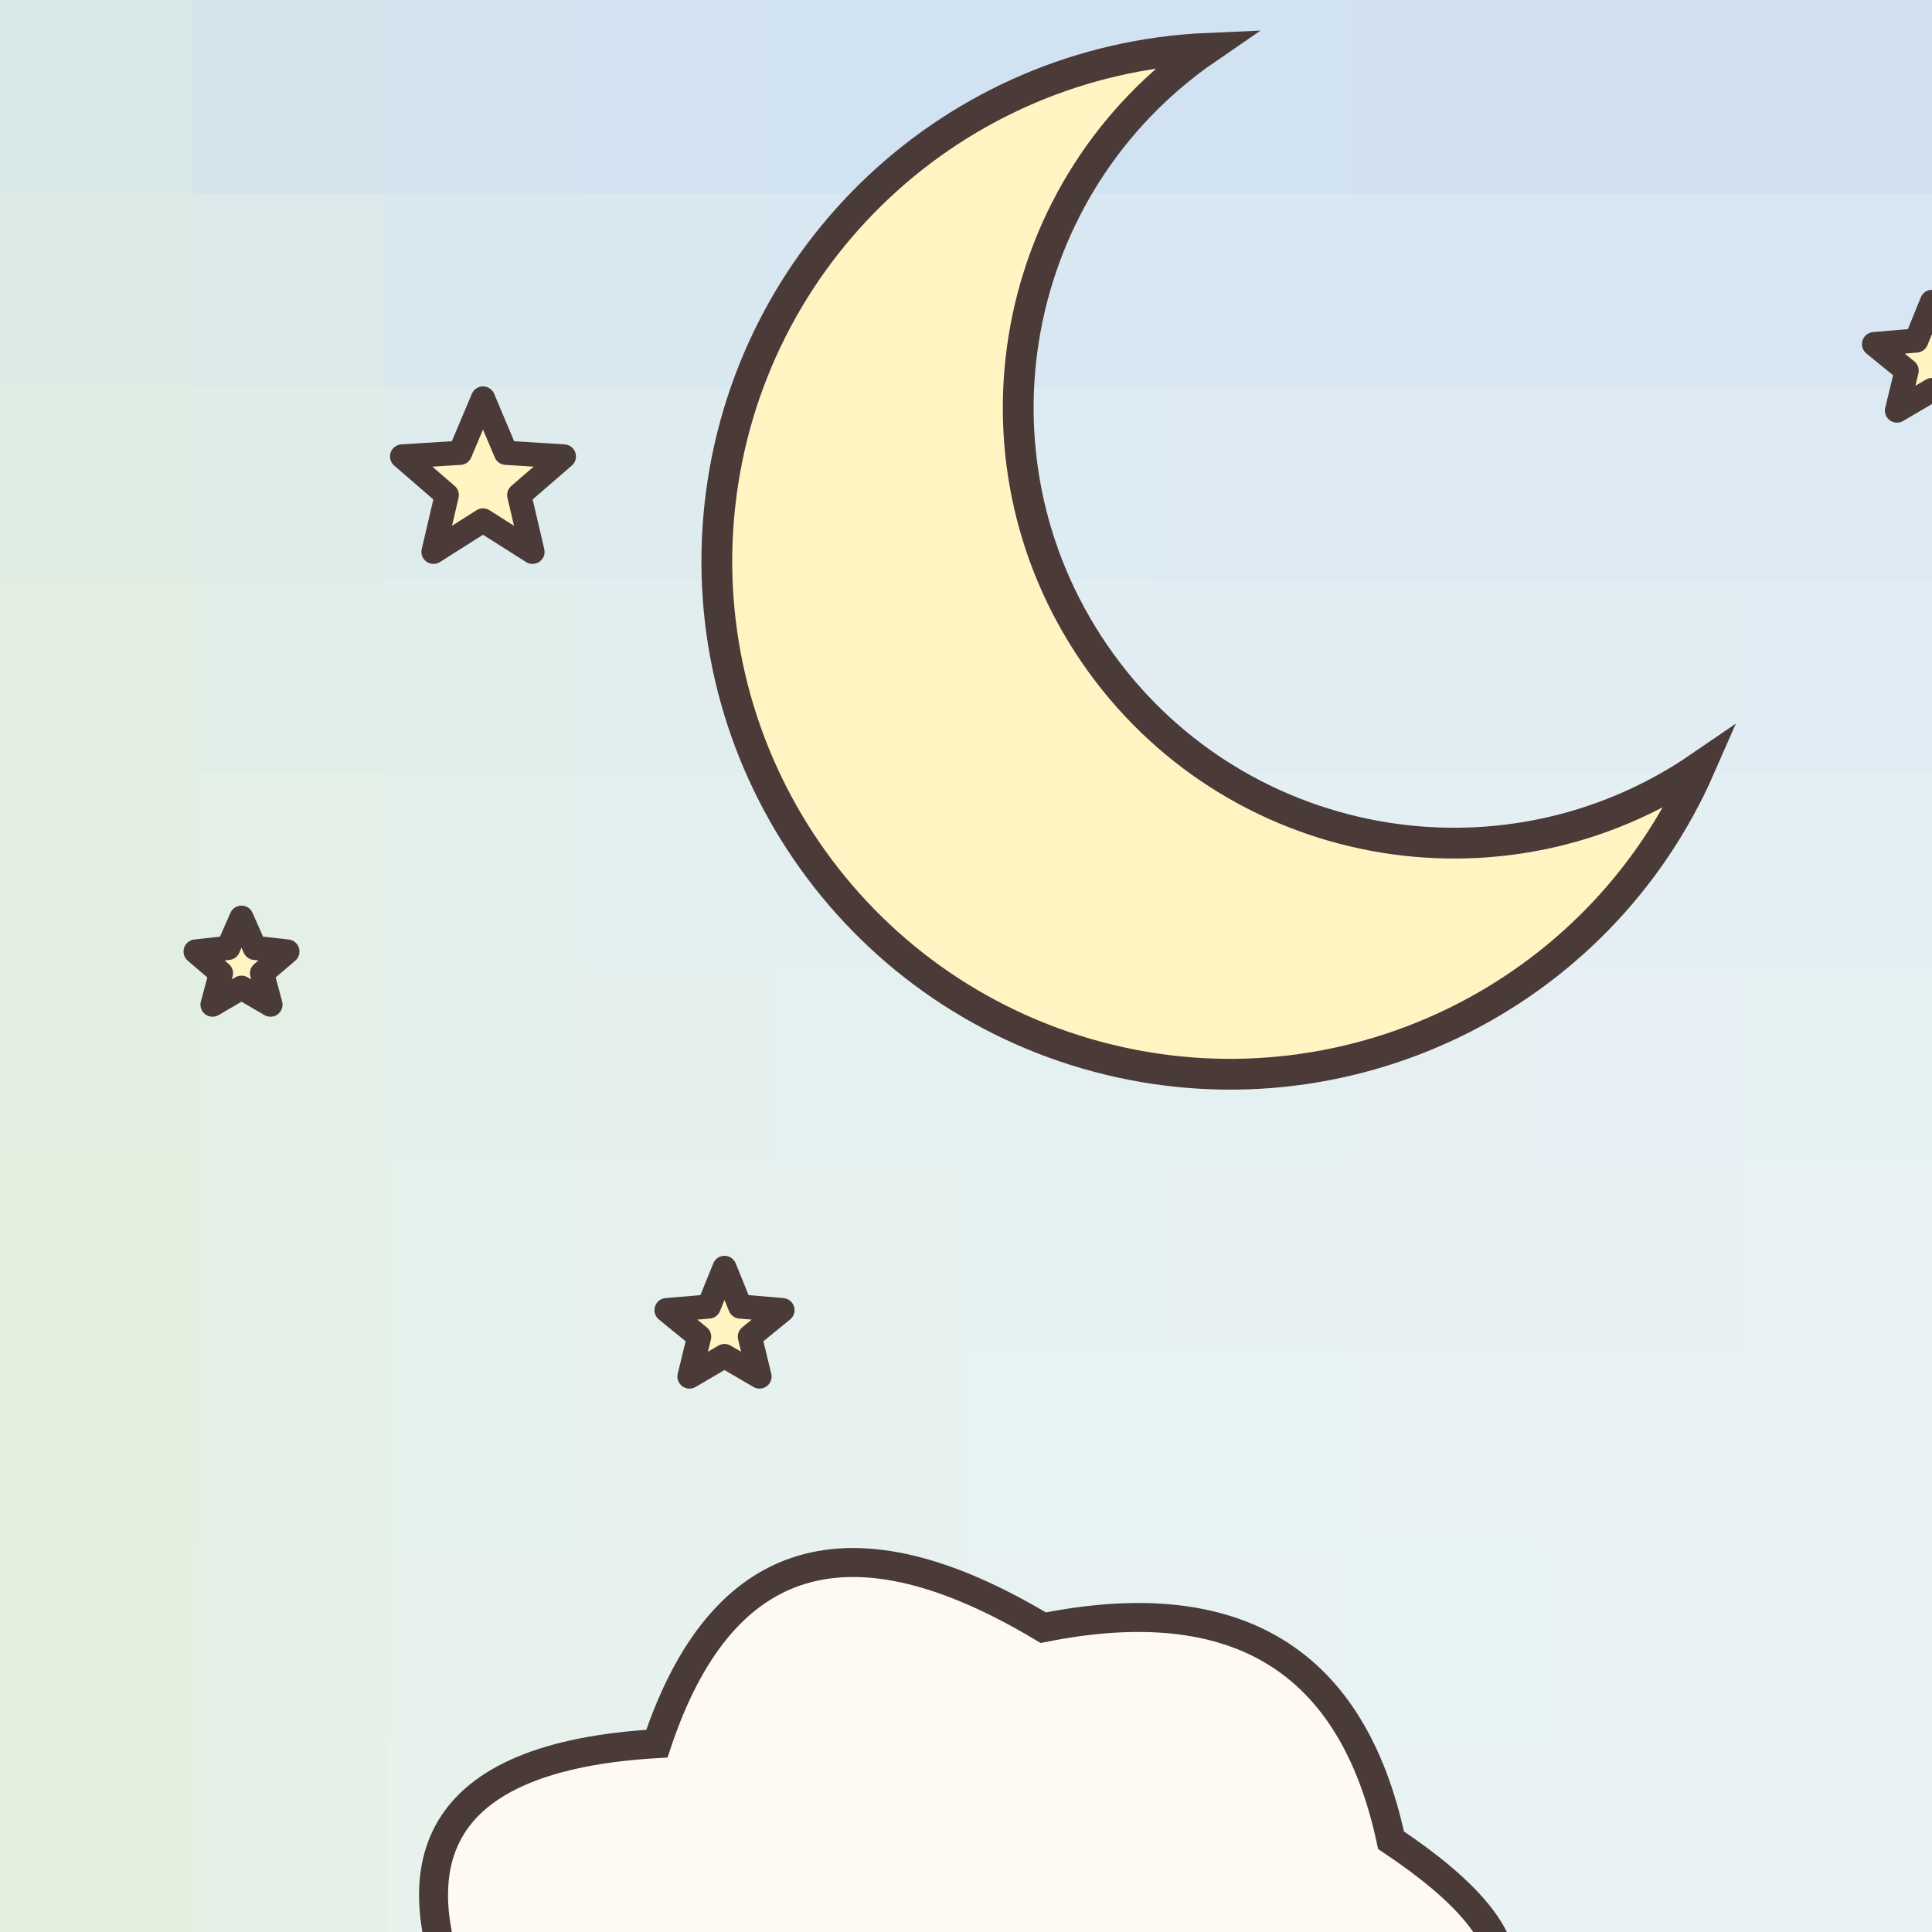
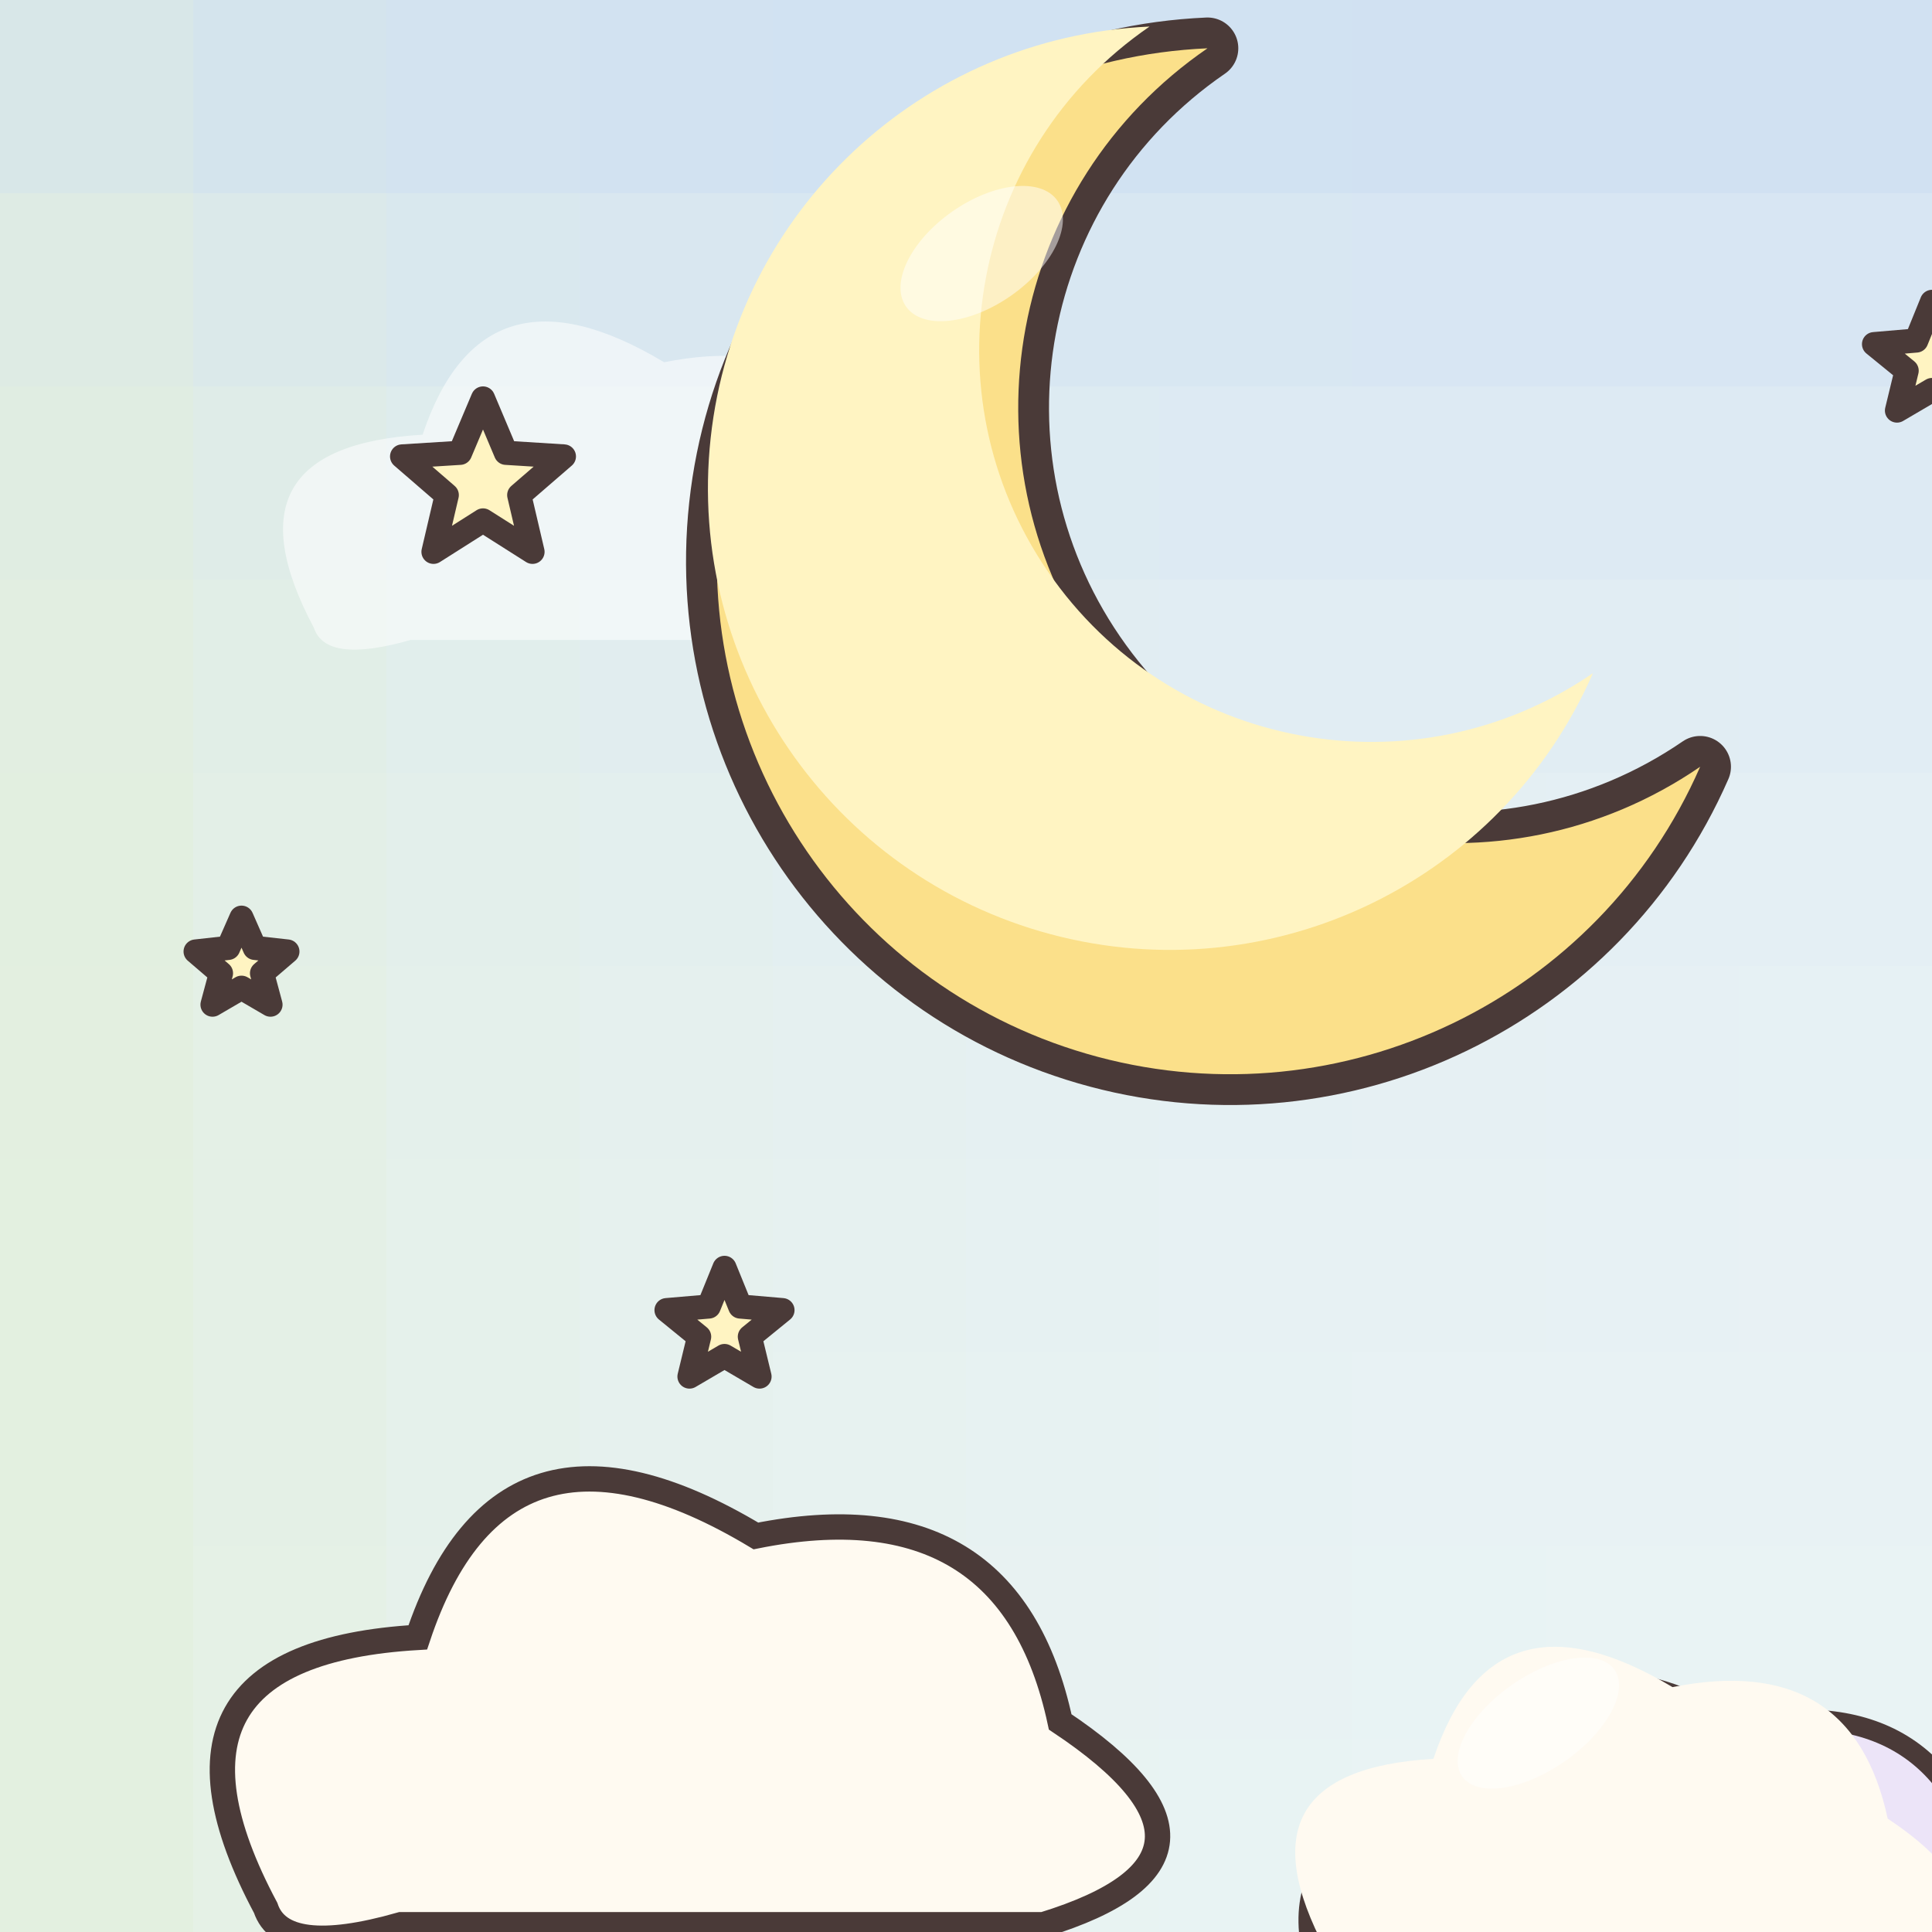
<svg xmlns="http://www.w3.org/2000/svg" width="160" height="160" viewBox="0 0 160 160">
  <rect width="320" height="320" fill="#eef7fb" />
  <rect x="0" y="0" width="17" height="17" fill="#d8e7e8" />
  <rect x="16" y="0" width="17" height="17" fill="#d4e4ed" />
  <rect x="32" y="0" width="17" height="17" fill="#d3e3f0" />
  <rect x="48" y="0" width="17" height="17" fill="#d2e2f1" />
  <rect x="64" y="0" width="17" height="17" fill="#d1e2f2" />
  <rect x="80" y="0" width="17" height="17" fill="#d1e2f2" />
  <rect x="96" y="0" width="17" height="17" fill="#d1e2f2" />
  <rect x="112" y="0" width="17" height="17" fill="#d1e1f2" />
  <rect x="128" y="0" width="17" height="17" fill="#d1e1f2" />
  <rect x="144" y="0" width="17" height="17" fill="#d1e1f2" />
  <rect x="160" y="0" width="17" height="17" fill="#d1e1f2" />
  <rect x="176" y="0" width="17" height="17" fill="#d1e1f2" />
  <rect x="192" y="0" width="17" height="17" fill="#d1e2f2" />
  <rect x="208" y="0" width="17" height="17" fill="#d2e2f2" />
  <rect x="224" y="0" width="17" height="17" fill="#d2e2f2" />
  <rect x="240" y="0" width="17" height="17" fill="#d3e2f1" />
  <rect x="256" y="0" width="17" height="17" fill="#d4e3f0" />
  <rect x="272" y="0" width="17" height="17" fill="#d6e3ee" />
  <rect x="288" y="0" width="17" height="17" fill="#dbe5eb" />
  <rect x="304" y="0" width="17" height="17" fill="#e4e8e3" />
  <rect x="0" y="16" width="17" height="17" fill="#deebe4" />
  <rect x="16" y="16" width="17" height="17" fill="#dbe9ea" />
  <rect x="32" y="16" width="17" height="17" fill="#d9e8ee" />
  <rect x="48" y="16" width="17" height="17" fill="#d9e7f0" />
  <rect x="64" y="16" width="17" height="17" fill="#d8e7f1" />
  <rect x="80" y="16" width="17" height="17" fill="#d8e7f2" />
  <rect x="96" y="16" width="17" height="17" fill="#d8e7f2" />
  <rect x="112" y="16" width="17" height="17" fill="#d8e6f3" />
  <rect x="128" y="16" width="17" height="17" fill="#d8e6f3" />
  <rect x="144" y="16" width="17" height="17" fill="#d8e6f3" />
  <rect x="160" y="16" width="17" height="17" fill="#d8e6f3" />
  <rect x="176" y="16" width="17" height="17" fill="#d8e6f3" />
  <rect x="192" y="16" width="17" height="17" fill="#d9e6f2" />
  <rect x="208" y="16" width="17" height="17" fill="#d9e7f2" />
  <rect x="224" y="16" width="17" height="17" fill="#dae7f1" />
  <rect x="240" y="16" width="17" height="17" fill="#dbe7f0" />
  <rect x="256" y="16" width="17" height="17" fill="#dde8ee" />
  <rect x="272" y="16" width="17" height="17" fill="#e0e9eb" />
  <rect x="288" y="16" width="17" height="17" fill="#e5eae6" />
  <rect x="304" y="16" width="17" height="17" fill="#eeedde" />
  <rect x="0" y="32" width="17" height="17" fill="#e0ede2" />
  <rect x="16" y="32" width="17" height="17" fill="#dfece8" />
  <rect x="32" y="32" width="17" height="17" fill="#deeced" />
  <rect x="48" y="32" width="17" height="17" fill="#deebef" />
  <rect x="64" y="32" width="17" height="17" fill="#ddebf1" />
  <rect x="80" y="32" width="17" height="17" fill="#ddebf2" />
  <rect x="96" y="32" width="17" height="17" fill="#ddeaf3" />
  <rect x="112" y="32" width="17" height="17" fill="#ddeaf3" />
  <rect x="128" y="32" width="17" height="17" fill="#ddeaf3" />
  <rect x="144" y="32" width="17" height="17" fill="#ddeaf3" />
  <rect x="160" y="32" width="17" height="17" fill="#deeaf3" />
  <rect x="176" y="32" width="17" height="17" fill="#deeaf3" />
  <rect x="192" y="32" width="17" height="17" fill="#deeaf3" />
  <rect x="208" y="32" width="17" height="17" fill="#dfebf2" />
  <rect x="224" y="32" width="17" height="17" fill="#e0ebf1" />
  <rect x="240" y="32" width="17" height="17" fill="#e1ebef" />
  <rect x="256" y="32" width="17" height="17" fill="#e3ebed" />
  <rect x="272" y="32" width="17" height="17" fill="#e6ece9" />
  <rect x="288" y="32" width="17" height="17" fill="#ebede4" />
  <rect x="304" y="32" width="17" height="17" fill="#f3efdb" />
  <rect x="0" y="48" width="17" height="17" fill="#e2eee1" />
  <rect x="16" y="48" width="17" height="17" fill="#e1eee7" />
  <rect x="32" y="48" width="17" height="17" fill="#e1eeec" />
  <rect x="48" y="48" width="17" height="17" fill="#e1edef" />
  <rect x="64" y="48" width="17" height="17" fill="#e1edf1" />
  <rect x="80" y="48" width="17" height="17" fill="#e1edf2" />
  <rect x="96" y="48" width="17" height="17" fill="#e1edf3" />
  <rect x="112" y="48" width="17" height="17" fill="#e1edf3" />
  <rect x="128" y="48" width="17" height="17" fill="#e1edf3" />
  <rect x="144" y="48" width="17" height="17" fill="#e1edf4" />
  <rect x="160" y="48" width="17" height="17" fill="#e2edf3" />
  <rect x="176" y="48" width="17" height="17" fill="#e2edf3" />
  <rect x="192" y="48" width="17" height="17" fill="#e3edf3" />
  <rect x="208" y="48" width="17" height="17" fill="#e3edf2" />
  <rect x="224" y="48" width="17" height="17" fill="#e4edf1" />
  <rect x="240" y="48" width="17" height="17" fill="#e6eeef" />
  <rect x="256" y="48" width="17" height="17" fill="#e8eeec" />
  <rect x="272" y="48" width="17" height="17" fill="#ebeee8" />
  <rect x="288" y="48" width="17" height="17" fill="#efefe2" />
  <rect x="304" y="48" width="17" height="17" fill="#f5f0da" />
  <rect x="0" y="64" width="17" height="17" fill="#e2efe0" />
  <rect x="16" y="64" width="17" height="17" fill="#e3efe7" />
  <rect x="32" y="64" width="17" height="17" fill="#e3efeb" />
  <rect x="48" y="64" width="17" height="17" fill="#e3efee" />
  <rect x="64" y="64" width="17" height="17" fill="#e3eff1" />
  <rect x="80" y="64" width="17" height="17" fill="#e3eff2" />
  <rect x="96" y="64" width="17" height="17" fill="#e4eff3" />
  <rect x="112" y="64" width="17" height="17" fill="#e4eff3" />
  <rect x="128" y="64" width="17" height="17" fill="#e4eff4" />
  <rect x="144" y="64" width="17" height="17" fill="#e4eff4" />
  <rect x="160" y="64" width="17" height="17" fill="#e5eff4" />
  <rect x="176" y="64" width="17" height="17" fill="#e5eff3" />
  <rect x="192" y="64" width="17" height="17" fill="#e5eff3" />
  <rect x="208" y="64" width="17" height="17" fill="#e6eff2" />
  <rect x="224" y="64" width="17" height="17" fill="#e7eff1" />
  <rect x="240" y="64" width="17" height="17" fill="#e8efef" />
  <rect x="256" y="64" width="17" height="17" fill="#eaf0ec" />
  <rect x="272" y="64" width="17" height="17" fill="#edf0e8" />
  <rect x="288" y="64" width="17" height="17" fill="#f1f0e1" />
  <rect x="304" y="64" width="17" height="17" fill="#f7f1d9" />
  <rect x="0" y="80" width="17" height="17" fill="#e3efe0" />
  <rect x="16" y="80" width="17" height="17" fill="#e4f0e6" />
  <rect x="32" y="80" width="17" height="17" fill="#e4f0eb" />
  <rect x="48" y="80" width="17" height="17" fill="#e5f0ee" />
  <rect x="64" y="80" width="17" height="17" fill="#e5f0f0" />
  <rect x="80" y="80" width="17" height="17" fill="#e5f0f2" />
  <rect x="96" y="80" width="17" height="17" fill="#e5f0f3" />
  <rect x="112" y="80" width="17" height="17" fill="#e6f0f3" />
  <rect x="128" y="80" width="17" height="17" fill="#e6f0f4" />
  <rect x="144" y="80" width="17" height="17" fill="#e6f1f4" />
  <rect x="160" y="80" width="17" height="17" fill="#e7f1f4" />
  <rect x="176" y="80" width="17" height="17" fill="#e7f1f3" />
  <rect x="192" y="80" width="17" height="17" fill="#e7f1f3" />
  <rect x="208" y="80" width="17" height="17" fill="#e8f1f2" />
  <rect x="224" y="80" width="17" height="17" fill="#e9f1f0" />
  <rect x="240" y="80" width="17" height="17" fill="#eaf1ee" />
  <rect x="256" y="80" width="17" height="17" fill="#ecf1eb" />
  <rect x="272" y="80" width="17" height="17" fill="#eff1e7" />
  <rect x="288" y="80" width="17" height="17" fill="#f3f1e1" />
  <rect x="304" y="80" width="17" height="17" fill="#f7f1d8" />
  <rect x="0" y="96" width="17" height="17" fill="#e3f0e0" />
  <rect x="16" y="96" width="17" height="17" fill="#e4f0e6" />
  <rect x="32" y="96" width="17" height="17" fill="#e5f1eb" />
  <rect x="48" y="96" width="17" height="17" fill="#e6f1ee" />
  <rect x="64" y="96" width="17" height="17" fill="#e6f1f0" />
  <rect x="80" y="96" width="17" height="17" fill="#e6f1f2" />
  <rect x="96" y="96" width="17" height="17" fill="#e7f1f3" />
  <rect x="112" y="96" width="17" height="17" fill="#e7f1f3" />
  <rect x="128" y="96" width="17" height="17" fill="#e7f1f4" />
  <rect x="144" y="96" width="17" height="17" fill="#e8f1f4" />
  <rect x="160" y="96" width="17" height="17" fill="#e8f2f4" />
  <rect x="176" y="96" width="17" height="17" fill="#e8f2f3" />
  <rect x="192" y="96" width="17" height="17" fill="#e9f2f3" />
  <rect x="208" y="96" width="17" height="17" fill="#e9f2f2" />
  <rect x="224" y="96" width="17" height="17" fill="#eaf2f0" />
  <rect x="240" y="96" width="17" height="17" fill="#ecf2ee" />
  <rect x="256" y="96" width="17" height="17" fill="#edf1eb" />
  <rect x="272" y="96" width="17" height="17" fill="#f0f1e7" />
  <rect x="288" y="96" width="17" height="17" fill="#f3f1e0" />
  <rect x="304" y="96" width="17" height="17" fill="#f8f1d8" />
  <rect x="0" y="112" width="17" height="17" fill="#e3f0e0" />
  <rect x="16" y="112" width="17" height="17" fill="#e4f0e6" />
  <rect x="32" y="112" width="17" height="17" fill="#e5f1eb" />
  <rect x="48" y="112" width="17" height="17" fill="#e6f1ee" />
  <rect x="64" y="112" width="17" height="17" fill="#e7f2f0" />
  <rect x="80" y="112" width="17" height="17" fill="#e7f2f2" />
  <rect x="96" y="112" width="17" height="17" fill="#e7f2f3" />
  <rect x="112" y="112" width="17" height="17" fill="#e8f2f4" />
  <rect x="128" y="112" width="17" height="17" fill="#e8f2f4" />
  <rect x="144" y="112" width="17" height="17" fill="#e8f2f4" />
  <rect x="160" y="112" width="17" height="17" fill="#e9f2f4" />
  <rect x="176" y="112" width="17" height="17" fill="#e9f2f3" />
  <rect x="192" y="112" width="17" height="17" fill="#eaf2f3" />
  <rect x="208" y="112" width="17" height="17" fill="#eaf2f2" />
  <rect x="224" y="112" width="17" height="17" fill="#ebf2f0" />
  <rect x="240" y="112" width="17" height="17" fill="#ecf2ee" />
  <rect x="256" y="112" width="17" height="17" fill="#eef2eb" />
  <rect x="272" y="112" width="17" height="17" fill="#f1f2e7" />
  <rect x="288" y="112" width="17" height="17" fill="#f4f2e0" />
  <rect x="304" y="112" width="17" height="17" fill="#f8f1d8" />
  <rect x="0" y="128" width="17" height="17" fill="#e3f0e0" />
  <rect x="16" y="128" width="17" height="17" fill="#e5f1e6" />
  <rect x="32" y="128" width="17" height="17" fill="#e6f1eb" />
  <rect x="48" y="128" width="17" height="17" fill="#e7f2ee" />
  <rect x="64" y="128" width="17" height="17" fill="#e7f2f0" />
  <rect x="80" y="128" width="17" height="17" fill="#e8f2f2" />
  <rect x="96" y="128" width="17" height="17" fill="#e8f2f3" />
  <rect x="112" y="128" width="17" height="17" fill="#e8f3f4" />
  <rect x="128" y="128" width="17" height="17" fill="#e9f3f4" />
  <rect x="144" y="128" width="17" height="17" fill="#e9f3f4" />
  <rect x="160" y="128" width="17" height="17" fill="#e9f3f4" />
  <rect x="176" y="128" width="17" height="17" fill="#eaf3f4" />
  <rect x="192" y="128" width="17" height="17" fill="#eaf3f3" />
  <rect x="208" y="128" width="17" height="17" fill="#ebf3f2" />
  <rect x="224" y="128" width="17" height="17" fill="#ecf3f0" />
  <rect x="240" y="128" width="17" height="17" fill="#edf2ee" />
  <rect x="256" y="128" width="17" height="17" fill="#eff2eb" />
  <rect x="272" y="128" width="17" height="17" fill="#f1f2e6" />
  <rect x="288" y="128" width="17" height="17" fill="#f4f2e0" />
  <rect x="304" y="128" width="17" height="17" fill="#f8f1d8" />
  <rect x="0" y="144" width="17" height="17" fill="#e3f0e0" />
  <rect x="16" y="144" width="17" height="17" fill="#e5f1e6" />
  <rect x="32" y="144" width="17" height="17" fill="#e6f2eb" />
  <rect x="48" y="144" width="17" height="17" fill="#e7f2ee" />
  <rect x="64" y="144" width="17" height="17" fill="#e8f2f0" />
  <rect x="80" y="144" width="17" height="17" fill="#e8f3f2" />
  <rect x="96" y="144" width="17" height="17" fill="#e8f3f3" />
  <rect x="112" y="144" width="17" height="17" fill="#e9f3f4" />
  <rect x="128" y="144" width="17" height="17" fill="#e9f3f4" />
  <rect x="144" y="144" width="17" height="17" fill="#e9f3f4" />
  <rect x="160" y="144" width="17" height="17" fill="#eaf3f4" />
  <rect x="176" y="144" width="17" height="17" fill="#eaf3f4" />
  <rect x="192" y="144" width="17" height="17" fill="#ebf3f3" />
  <rect x="208" y="144" width="17" height="17" fill="#ebf3f2" />
  <rect x="224" y="144" width="17" height="17" fill="#ecf3f0" />
  <rect x="240" y="144" width="17" height="17" fill="#edf3ee" />
  <rect x="256" y="144" width="17" height="17" fill="#eff3eb" />
  <rect x="272" y="144" width="17" height="17" fill="#f1f2e6" />
  <rect x="288" y="144" width="17" height="17" fill="#f5f2e0" />
  <rect x="304" y="144" width="17" height="17" fill="#f9f2d8" />
  <rect x="0" y="160" width="17" height="17" fill="#e4f0e0" />
  <rect x="16" y="160" width="17" height="17" fill="#e5f1e6" />
  <rect x="32" y="160" width="17" height="17" fill="#e6f2eb" />
  <rect x="48" y="160" width="17" height="17" fill="#e7f2ee" />
  <rect x="64" y="160" width="17" height="17" fill="#e8f3f0" />
  <rect x="80" y="160" width="17" height="17" fill="#e8f3f2" />
  <rect x="96" y="160" width="17" height="17" fill="#e9f3f3" />
  <rect x="112" y="160" width="17" height="17" fill="#e9f3f4" />
  <rect x="128" y="160" width="17" height="17" fill="#e9f3f4" />
  <rect x="144" y="160" width="17" height="17" fill="#eaf3f4" />
  <rect x="160" y="160" width="17" height="17" fill="#eaf3f4" />
  <rect x="176" y="160" width="17" height="17" fill="#eaf3f4" />
  <rect x="192" y="160" width="17" height="17" fill="#ebf3f3" />
  <rect x="208" y="160" width="17" height="17" fill="#ebf3f2" />
  <rect x="224" y="160" width="17" height="17" fill="#ecf3f0" />
  <rect x="240" y="160" width="17" height="17" fill="#eef3ee" />
  <rect x="256" y="160" width="17" height="17" fill="#eff3eb" />
  <rect x="272" y="160" width="17" height="17" fill="#f1f2e6" />
  <rect x="288" y="160" width="17" height="17" fill="#f5f2e0" />
  <rect x="304" y="160" width="17" height="17" fill="#f9f2d8" />
  <rect x="0" y="176" width="17" height="17" fill="#e4f0e0" />
  <rect x="16" y="176" width="17" height="17" fill="#e5f1e6" />
  <rect x="32" y="176" width="17" height="17" fill="#e6f2eb" />
  <rect x="48" y="176" width="17" height="17" fill="#e7f2ee" />
  <rect x="64" y="176" width="17" height="17" fill="#e8f3f1" />
  <rect x="80" y="176" width="17" height="17" fill="#e8f3f2" />
  <rect x="96" y="176" width="17" height="17" fill="#e9f3f3" />
  <rect x="112" y="176" width="17" height="17" fill="#e9f3f4" />
  <rect x="128" y="176" width="17" height="17" fill="#e9f3f4" />
  <rect x="144" y="176" width="17" height="17" fill="#eaf3f4" />
  <rect x="160" y="176" width="17" height="17" fill="#eaf3f4" />
  <rect x="176" y="176" width="17" height="17" fill="#eaf3f4" />
  <rect x="192" y="176" width="17" height="17" fill="#ebf3f3" />
  <rect x="208" y="176" width="17" height="17" fill="#ebf3f2" />
  <rect x="224" y="176" width="17" height="17" fill="#ecf3f1" />
  <rect x="240" y="176" width="17" height="17" fill="#edf3ee" />
  <rect x="256" y="176" width="17" height="17" fill="#eff3eb" />
  <rect x="272" y="176" width="17" height="17" fill="#f1f3e7" />
  <rect x="288" y="176" width="17" height="17" fill="#f5f2e0" />
  <rect x="304" y="176" width="17" height="17" fill="#f9f2d8" />
  <rect x="0" y="192" width="17" height="17" fill="#e4f0e0" />
  <rect x="16" y="192" width="17" height="17" fill="#e5f1e6" />
  <rect x="32" y="192" width="17" height="17" fill="#e6f2eb" />
  <rect x="48" y="192" width="17" height="17" fill="#e7f2ee" />
  <rect x="64" y="192" width="17" height="17" fill="#e8f3f1" />
  <rect x="80" y="192" width="17" height="17" fill="#e8f3f2" />
  <rect x="96" y="192" width="17" height="17" fill="#e8f3f3" />
  <rect x="112" y="192" width="17" height="17" fill="#e9f3f4" />
  <rect x="128" y="192" width="17" height="17" fill="#e9f3f4" />
  <rect x="144" y="192" width="17" height="17" fill="#e9f3f4" />
  <rect x="160" y="192" width="17" height="17" fill="#eaf3f4" />
  <rect x="176" y="192" width="17" height="17" fill="#eaf3f4" />
  <rect x="192" y="192" width="17" height="17" fill="#ebf3f3" />
  <rect x="208" y="192" width="17" height="17" fill="#ebf3f2" />
  <rect x="224" y="192" width="17" height="17" fill="#ecf3f1" />
  <rect x="240" y="192" width="17" height="17" fill="#edf3ee" />
  <rect x="256" y="192" width="17" height="17" fill="#eff3eb" />
  <rect x="272" y="192" width="17" height="17" fill="#f1f3e7" />
  <rect x="288" y="192" width="17" height="17" fill="#f4f2e0" />
  <rect x="304" y="192" width="17" height="17" fill="#f9f2d8" />
  <rect x="0" y="208" width="17" height="17" fill="#e3f0e0" />
  <rect x="16" y="208" width="17" height="17" fill="#e5f1e6" />
  <rect x="32" y="208" width="17" height="17" fill="#e6f2eb" />
  <rect x="48" y="208" width="17" height="17" fill="#e7f2ee" />
  <rect x="64" y="208" width="17" height="17" fill="#e7f3f1" />
  <rect x="80" y="208" width="17" height="17" fill="#e8f3f2" />
  <rect x="96" y="208" width="17" height="17" fill="#e8f3f3" />
  <rect x="112" y="208" width="17" height="17" fill="#e8f3f4" />
  <rect x="128" y="208" width="17" height="17" fill="#e9f3f4" />
  <rect x="144" y="208" width="17" height="17" fill="#e9f3f4" />
  <rect x="160" y="208" width="17" height="17" fill="#e9f3f4" />
  <rect x="176" y="208" width="17" height="17" fill="#eaf3f4" />
  <rect x="192" y="208" width="17" height="17" fill="#eaf3f3" />
  <rect x="208" y="208" width="17" height="17" fill="#ebf3f2" />
  <rect x="224" y="208" width="17" height="17" fill="#ecf3f1" />
  <rect x="240" y="208" width="17" height="17" fill="#edf3ef" />
  <rect x="256" y="208" width="17" height="17" fill="#eef3ec" />
  <rect x="272" y="208" width="17" height="17" fill="#f1f3e7" />
  <rect x="288" y="208" width="17" height="17" fill="#f4f2e0" />
  <rect x="304" y="208" width="17" height="17" fill="#f8f2d8" />
  <rect x="0" y="224" width="17" height="17" fill="#e3f0e0" />
  <rect x="16" y="224" width="17" height="17" fill="#e4f1e6" />
  <rect x="32" y="224" width="17" height="17" fill="#e5f2eb" />
  <rect x="48" y="224" width="17" height="17" fill="#e6f2ef" />
  <rect x="64" y="224" width="17" height="17" fill="#e7f2f1" />
  <rect x="80" y="224" width="17" height="17" fill="#e7f3f2" />
  <rect x="96" y="224" width="17" height="17" fill="#e7f3f3" />
  <rect x="112" y="224" width="17" height="17" fill="#e8f3f4" />
  <rect x="128" y="224" width="17" height="17" fill="#e8f3f4" />
  <rect x="144" y="224" width="17" height="17" fill="#e8f3f4" />
  <rect x="160" y="224" width="17" height="17" fill="#e9f3f4" />
  <rect x="176" y="224" width="17" height="17" fill="#e9f3f4" />
  <rect x="192" y="224" width="17" height="17" fill="#e9f3f3" />
  <rect x="208" y="224" width="17" height="17" fill="#eaf3f2" />
  <rect x="224" y="224" width="17" height="17" fill="#ebf3f1" />
  <rect x="240" y="224" width="17" height="17" fill="#ecf3ef" />
  <rect x="256" y="224" width="17" height="17" fill="#eef3ec" />
  <rect x="272" y="224" width="17" height="17" fill="#f0f2e7" />
  <rect x="288" y="224" width="17" height="17" fill="#f4f2e1" />
  <rect x="304" y="224" width="17" height="17" fill="#f8f2d9" />
  <rect x="0" y="240" width="17" height="17" fill="#e3f0e1" />
  <rect x="16" y="240" width="17" height="17" fill="#e4f1e7" />
  <rect x="32" y="240" width="17" height="17" fill="#e5f1ec" />
  <rect x="48" y="240" width="17" height="17" fill="#e5f2ef" />
  <rect x="64" y="240" width="17" height="17" fill="#e6f2f1" />
  <rect x="80" y="240" width="17" height="17" fill="#e6f2f3" />
  <rect x="96" y="240" width="17" height="17" fill="#e6f2f3" />
  <rect x="112" y="240" width="17" height="17" fill="#e7f3f4" />
  <rect x="128" y="240" width="17" height="17" fill="#e7f3f4" />
  <rect x="144" y="240" width="17" height="17" fill="#e7f3f4" />
  <rect x="160" y="240" width="17" height="17" fill="#e7f3f4" />
  <rect x="176" y="240" width="17" height="17" fill="#e8f3f4" />
  <rect x="192" y="240" width="17" height="17" fill="#e8f3f3" />
  <rect x="208" y="240" width="17" height="17" fill="#e9f3f2" />
  <rect x="224" y="240" width="17" height="17" fill="#eaf3f1" />
  <rect x="240" y="240" width="17" height="17" fill="#ebf2ef" />
  <rect x="256" y="240" width="17" height="17" fill="#edf2ec" />
  <rect x="272" y="240" width="17" height="17" fill="#eff2e8" />
  <rect x="288" y="240" width="17" height="17" fill="#f3f2e2" />
  <rect x="304" y="240" width="17" height="17" fill="#f7f1d9" />
  <rect x="0" y="256" width="17" height="17" fill="#e3f0e1" />
  <rect x="16" y="256" width="17" height="17" fill="#e3f1e8" />
  <rect x="32" y="256" width="17" height="17" fill="#e4f1ec" />
  <rect x="48" y="256" width="17" height="17" fill="#e4f1ef" />
  <rect x="64" y="256" width="17" height="17" fill="#e4f2f1" />
  <rect x="80" y="256" width="17" height="17" fill="#e5f2f3" />
  <rect x="96" y="256" width="17" height="17" fill="#e5f2f4" />
  <rect x="112" y="256" width="17" height="17" fill="#e5f2f4" />
  <rect x="128" y="256" width="17" height="17" fill="#e5f2f4" />
  <rect x="144" y="256" width="17" height="17" fill="#e5f2f4" />
  <rect x="160" y="256" width="17" height="17" fill="#e6f2f4" />
  <rect x="176" y="256" width="17" height="17" fill="#e6f2f4" />
  <rect x="192" y="256" width="17" height="17" fill="#e6f2f4" />
  <rect x="208" y="256" width="17" height="17" fill="#e7f2f3" />
  <rect x="224" y="256" width="17" height="17" fill="#e8f2f2" />
  <rect x="240" y="256" width="17" height="17" fill="#e9f2f0" />
  <rect x="256" y="256" width="17" height="17" fill="#ebf2ed" />
  <rect x="272" y="256" width="17" height="17" fill="#edf2e9" />
  <rect x="288" y="256" width="17" height="17" fill="#f1f2e3" />
  <rect x="304" y="256" width="17" height="17" fill="#f6f1da" />
  <rect x="0" y="272" width="17" height="17" fill="#e2f0e2" />
  <rect x="16" y="272" width="17" height="17" fill="#e2f0e9" />
  <rect x="32" y="272" width="17" height="17" fill="#e2f0ed" />
  <rect x="48" y="272" width="17" height="17" fill="#e2f1f0" />
  <rect x="64" y="272" width="17" height="17" fill="#e2f1f2" />
  <rect x="80" y="272" width="17" height="17" fill="#e2f1f3" />
  <rect x="96" y="272" width="17" height="17" fill="#e2f1f4" />
  <rect x="112" y="272" width="17" height="17" fill="#e3f1f4" />
  <rect x="128" y="272" width="17" height="17" fill="#e3f1f4" />
  <rect x="144" y="272" width="17" height="17" fill="#e3f1f5" />
  <rect x="160" y="272" width="17" height="17" fill="#e3f1f4" />
  <rect x="176" y="272" width="17" height="17" fill="#e3f1f4" />
  <rect x="192" y="272" width="17" height="17" fill="#e4f1f4" />
  <rect x="208" y="272" width="17" height="17" fill="#e4f1f3" />
  <rect x="224" y="272" width="17" height="17" fill="#e5f1f2" />
  <rect x="240" y="272" width="17" height="17" fill="#e6f1f1" />
  <rect x="256" y="272" width="17" height="17" fill="#e8f1ee" />
  <rect x="272" y="272" width="17" height="17" fill="#eaf1ea" />
  <rect x="288" y="272" width="17" height="17" fill="#eff1e4" />
  <rect x="304" y="272" width="17" height="17" fill="#f5f1db" />
  <rect x="0" y="288" width="17" height="17" fill="#e1efe4" />
  <rect x="16" y="288" width="17" height="17" fill="#e0efeb" />
  <rect x="32" y="288" width="17" height="17" fill="#dfefef" />
  <rect x="48" y="288" width="17" height="17" fill="#dff0f1" />
  <rect x="64" y="288" width="17" height="17" fill="#dff0f3" />
  <rect x="80" y="288" width="17" height="17" fill="#dff0f4" />
  <rect x="96" y="288" width="17" height="17" fill="#dff0f4" />
  <rect x="112" y="288" width="17" height="17" fill="#dff0f4" />
  <rect x="128" y="288" width="17" height="17" fill="#dff0f5" />
  <rect x="144" y="288" width="17" height="17" fill="#dff0f5" />
  <rect x="160" y="288" width="17" height="17" fill="#e0f0f5" />
  <rect x="176" y="288" width="17" height="17" fill="#e0f0f4" />
  <rect x="192" y="288" width="17" height="17" fill="#e0f0f4" />
  <rect x="208" y="288" width="17" height="17" fill="#e0f0f4" />
  <rect x="224" y="288" width="17" height="17" fill="#e1f0f3" />
  <rect x="240" y="288" width="17" height="17" fill="#e2f0f2" />
  <rect x="256" y="288" width="17" height="17" fill="#e4f0f0" />
  <rect x="272" y="288" width="17" height="17" fill="#e6f0ed" />
  <rect x="288" y="288" width="17" height="17" fill="#eaf0e7" />
  <rect x="304" y="288" width="17" height="17" fill="#f1f0de" />
  <rect x="0" y="304" width="17" height="17" fill="#deeee9" />
  <rect x="16" y="304" width="17" height="17" fill="#dceeef" />
  <rect x="32" y="304" width="17" height="17" fill="#dceef2" />
  <rect x="48" y="304" width="17" height="17" fill="#dbeef3" />
  <rect x="64" y="304" width="17" height="17" fill="#dbeef4" />
  <rect x="80" y="304" width="17" height="17" fill="#dbeef4" />
  <rect x="96" y="304" width="17" height="17" fill="#dbeef5" />
  <rect x="112" y="304" width="17" height="17" fill="#dbeef5" />
  <rect x="128" y="304" width="17" height="17" fill="#dbeef5" />
  <rect x="144" y="304" width="17" height="17" fill="#dbeef5" />
  <rect x="160" y="304" width="17" height="17" fill="#dbeef5" />
  <rect x="176" y="304" width="17" height="17" fill="#dbeef5" />
  <rect x="192" y="304" width="17" height="17" fill="#dbeef5" />
  <rect x="208" y="304" width="17" height="17" fill="#dceef4" />
  <rect x="224" y="304" width="17" height="17" fill="#dceef4" />
  <rect x="240" y="304" width="17" height="17" fill="#ddeef3" />
  <rect x="256" y="304" width="17" height="17" fill="#deeef2" />
  <rect x="272" y="304" width="17" height="17" fill="#dfeef0" />
  <rect x="288" y="304" width="17" height="17" fill="#e3efec" />
  <rect x="304" y="304" width="17" height="17" fill="#eaefe4" />
-   <g transform="translate(100 4) scale(0.85)">
-     <path transform="translate(-215 -45)" d="M215 45a50 50 0 1 0 48 70a40 40 0 1 1-48-70Z" fill="#fff4c2" stroke="#4a3a38" stroke-width="3" />
-   </g>
+   <path transform="translate(26 52) scale(0.5) translate(-30 -80)" d="M30 80Q14 50 48 48Q58 18 88 36Q118 30 124 58Q148 74 122 82H46Q32 86 30 80Z" fill="#ffffff" opacity=".55" />
+   <path transform="translate(196 36) scale(0.45) translate(-30 -80)" d="M30 80Q14 50 48 48Q58 18 88 36Q118 30 124 58Q148 74 122 82H46Q32 86 30 80Z" fill="#ffffff" opacity=".55" />
+   <path transform="translate(240 150) scale(0.5) translate(-30 -80)" d="M30 80Q14 50 48 48Q58 18 88 36Q118 30 124 58Q148 74 122 82H46Q32 86 30 80Z" fill="#ffffff" opacity=".55" />
+   <path transform="translate(8 206) scale(0.45) translate(-30 -80)" d="M30 80Q14 50 48 48Q58 18 88 36Q118 30 124 58Q148 74 122 82H46Q32 86 30 80Z" fill="#ffffff" opacity=".55" />
+   <path transform="translate(120 232) scale(0.4) translate(-30 -80)" d="M30 80Q14 50 48 48Q58 18 88 36Q118 30 124 58Q148 74 122 82H46Q32 86 30 80Z" fill="#ffffff" opacity=".55" />
+   <g transform="translate(206 108) scale(0.7)">
+     <path transform="translate(-30 -80)" d="M30 80Q14 50 48 48Q58 18 88 36Q118 30 124 58Q148 74 122 82H46Q32 86 30 80Z" fill="#fffaf1" stroke="#4a3a38" stroke-width="3" />
+   </g>
+   <g transform="translate(22 158) scale(0.7)">
+     <path transform="translate(-30 -80)" d="M30 80Q14 50 48 48Q58 18 88 36Q118 30 124 58Q148 74 122 82H46Q32 86 30 80Z" fill="#fffaf1" stroke="#4a3a38" stroke-width="3" />
+   </g>
+   <g stroke="#4a3a38" stroke-width="6" stroke-linejoin="round" fill="#4a3a38">
+     <path transform="translate(10 270) scale(0.82) translate(-30 -80)" d="M30 80Q14 50 48 48Q58 18 88 36Q118 30 124 58Q148 74 122 82H46Q32 86 30 80Z" />
+   </g>
+   <g fill="#ece4f8">
+     <path transform="translate(10 270) scale(0.82) translate(-30 -80)" d="M30 80Q14 50 48 48Q58 18 88 36Q118 30 124 58Q148 74 122 82H46Q32 86 30 80Z" />
+   </g>
+   <g fill="#fffaf1" transform="translate(0.2 19.7) scale(0.9)">
+     <path transform="translate(10 270) scale(0.82) translate(-30 -80)" d="M30 80Q14 50 48 48Q58 18 88 36Q118 30 124 58Q148 74 122 82H46Q32 86 30 80Z" />
+   </g>
+   <ellipse cx="32.96" cy="232.28" rx="11.48" ry="5.74" fill="#fff" opacity=".5" transform="rotate(-35 32.96 232.28)" />
+   <g stroke="#4a3a38" stroke-width="6" stroke-linejoin="round" fill="#4a3a38">
+     <path transform="translate(222 272) scale(0.78) translate(-30 -80)" d="M30 80Q14 50 48 48Q58 18 88 36Q118 30 124 58Q148 74 122 82H46Q32 86 30 80Z" />
+   </g>
+   <g fill="#ece4f8">
+     <path transform="translate(222 272) scale(0.78) translate(-30 -80)" d="M30 80Q14 50 48 48Q58 18 88 36Q118 30 124 58Q148 74 122 82H46Q32 86 30 80Z" />
+   </g>
+   <g fill="#fffaf1" transform="translate(21.2 20.0) scale(0.9)">
+     <path transform="translate(222 272) scale(0.78) translate(-30 -80)" d="M30 80Q14 50 48 48Q58 18 88 36Q118 30 124 58Q148 74 122 82H46Q32 86 30 80Z" />
+   </g>
+   <ellipse cx="243.84" cy="236.12" rx="10.92" ry="5.46" fill="#fff" opacity=".5" transform="rotate(-35 243.84 236.12)" />
+   <g stroke="#4a3a38" stroke-width="6" stroke-linejoin="round" fill="#4a3a38">
+     <path transform="translate(112 168) scale(0.55) translate(-30 -80)" d="M30 80Q14 50 48 48Q58 18 88 36Q118 30 124 58Q148 74 122 82H46Q32 86 30 80Z" />
+   </g>
+   <g fill="#ece4f8">
+     <path transform="translate(112 168) scale(0.55) translate(-30 -80)" d="M30 80Q14 50 48 48Q58 18 88 36Q118 30 124 58Q148 74 122 82H46Q32 86 30 80Z" />
+   </g>
+   <g fill="#fffaf1" transform="translate(9.0 10.3) scale(0.9)">
+     <path transform="translate(112 168) scale(0.55) translate(-30 -80)" d="M30 80Q14 50 48 48Q58 18 88 36Q118 30 124 58Q148 74 122 82H46Q32 86 30 80Z" />
+   </g>
+   <ellipse cx="127.4" cy="142.7" rx="7.7" ry="3.85" fill="#fff" opacity=".5" transform="rotate(-35 127.4 142.7)" />
+   <g stroke="#4a3a38" stroke-width="6" stroke-linejoin="round" fill="#4a3a38">
+     <path transform="translate(100 4) scale(0.85) translate(-215 -45)" d="M215 45a50 50 0 1 0 48 70a40 40 0 1 1-48-70Z" />
+   </g>
+   <g fill="#fbe08a">
+     <path transform="translate(100 4) scale(0.85) translate(-215 -45)" d="M215 45a50 50 0 1 0 48 70a40 40 0 1 1-48-70Z" />
+   </g>
+   <g fill="#fff4c2" transform="translate(5.2 -1.4) scale(0.9)">
+     <path transform="translate(100 4) scale(0.85) translate(-215 -45)" d="M215 45a50 50 0 1 0 48 70a40 40 0 1 1-48-70Z" />
+   </g>
+   <ellipse cx="81.3" cy="21" rx="7.65" ry="4.25" fill="#fff" opacity=".5" transform="rotate(-35 81.3 21)" />
  <path d="M40.0 33.0L41.9 37.5L46.7 37.8L43.0 41.0L44.1 45.7L40.0 43.1L35.9 45.7L37.0 41.0L33.3 37.8L38.1 37.5Z" fill="#fff4c2" stroke="#4a3a38" stroke-width="2" stroke-linejoin="round" />
  <path d="M270.0 34.0L271.6 37.8L275.7 38.1L272.6 40.8L273.5 44.9L270.0 42.7L266.5 44.9L267.4 40.8L264.3 38.1L268.4 37.8Z" fill="#fff4c2" stroke="#4a3a38" stroke-width="2" stroke-linejoin="round" />
  <path d="M60.0 105.0L61.3 108.2L64.8 108.5L62.1 110.7L62.9 114.0L60.0 112.3L57.1 114.0L57.9 110.7L55.2 108.5L58.7 108.2Z" fill="#fff4c2" stroke="#4a3a38" stroke-width="2" stroke-linejoin="round" />
  <path d="M250.0 94.0L251.6 97.8L255.7 98.1L252.6 100.8L253.5 104.9L250.0 102.7L246.5 104.9L247.4 100.8L244.3 98.1L248.4 97.8Z" fill="#fff4c2" stroke="#4a3a38" stroke-width="2" stroke-linejoin="round" />
  <path d="M160.0 25.0L161.3 28.2L164.8 28.5L162.1 30.7L162.9 34.0L160.0 32.3L157.1 34.0L157.9 30.7L155.2 28.5L158.7 28.2Z" fill="#fff4c2" stroke="#4a3a38" stroke-width="2" stroke-linejoin="round" />
  <path d="M20.0 76.0L21.1 78.5L23.8 78.8L21.7 80.6L22.4 83.2L20.0 81.8L17.6 83.2L18.3 80.6L16.2 78.8L18.9 78.5Z" fill="#fff4c2" stroke="#4a3a38" stroke-width="2" stroke-linejoin="round" />
  <path d="M300.0 86.0L301.1 88.5L303.8 88.8L301.7 90.6L302.4 93.2L300.0 91.8L297.6 93.2L298.3 90.6L296.2 88.8L298.9 88.5Z" fill="#fff4c2" stroke="#4a3a38" stroke-width="2" stroke-linejoin="round" />
-   <g transform="translate(40 170) scale(0.8)">
-     <path transform="translate(-30 -80)" d="M30 80Q14 50 48 48Q58 18 88 36Q118 30 124 58Q148 74 122 82H46Q32 86 30 80Z" fill="#fffaf1" stroke="#4a3a38" stroke-width="3" />
-   </g>
-   <g transform="translate(206 156) scale(0.9)">
-     <path transform="translate(-30 -80)" d="M30 80Q14 50 48 48Q58 18 88 36Q118 30 124 58Q148 74 122 82H46Q32 86 30 80Z" fill="#fffaf1" stroke="#4a3a38" stroke-width="3" />
-   </g>
-   <path d="M198.0 270.0L216.0 270.0" fill="none" stroke="#fbe08a" stroke-width="5" stroke-linecap="round" stroke-linejoin="round" />
-   <path d="M192.9 289.0L208.5 298.0" fill="none" stroke="#fbe08a" stroke-width="5" stroke-linecap="round" stroke-linejoin="round" />
-   <path d="M179.0 302.9L188.0 318.5" fill="none" stroke="#fbe08a" stroke-width="5" stroke-linecap="round" stroke-linejoin="round" />
-   <path d="M160.0 308.0L160.0 326.0" fill="none" stroke="#fbe08a" stroke-width="5" stroke-linecap="round" stroke-linejoin="round" />
-   <path d="M141.0 302.9L132.0 318.5" fill="none" stroke="#fbe08a" stroke-width="5" stroke-linecap="round" stroke-linejoin="round" />
-   <path d="M127.1 289.0L111.5 298.0" fill="none" stroke="#fbe08a" stroke-width="5" stroke-linecap="round" stroke-linejoin="round" />
-   <path d="M122.0 270.0L104.0 270.0" fill="none" stroke="#fbe08a" stroke-width="5" stroke-linecap="round" stroke-linejoin="round" />
-   <path d="M127.1 251.0L111.5 242.0" fill="none" stroke="#fbe08a" stroke-width="5" stroke-linecap="round" stroke-linejoin="round" />
-   <path d="M141.0 237.1L132.0 221.5" fill="none" stroke="#fbe08a" stroke-width="5" stroke-linecap="round" stroke-linejoin="round" />
-   <path d="M160.0 232.0L160.0 214.0" fill="none" stroke="#fbe08a" stroke-width="5" stroke-linecap="round" stroke-linejoin="round" />
-   <path d="M179.0 237.1L188.0 221.5" fill="none" stroke="#fbe08a" stroke-width="5" stroke-linecap="round" stroke-linejoin="round" />
-   <path d="M192.9 251.0L208.5 242.0" fill="none" stroke="#fbe08a" stroke-width="5" stroke-linecap="round" stroke-linejoin="round" />
-   <circle cx="160" cy="270" r="36" fill="#fff4c2" opacity=".6" />
-   <circle cx="160" cy="270" r="26" fill="#fbe08a" stroke="#4a3a38" stroke-width="3" />
-   <g transform="translate(262 230) scale(0.9)">
+   <path d="M198.0 276.0L216.0 276.0" fill="none" stroke="#fbe08a" stroke-width="5" stroke-linecap="round" stroke-linejoin="round" />
+   <path d="M192.9 295.0L208.5 304.0" fill="none" stroke="#fbe08a" stroke-width="5" stroke-linecap="round" stroke-linejoin="round" />
+   <path d="M179.0 308.9L188.0 324.5" fill="none" stroke="#fbe08a" stroke-width="5" stroke-linecap="round" stroke-linejoin="round" />
+   <path d="M160.0 314.0L160.0 332.0" fill="none" stroke="#fbe08a" stroke-width="5" stroke-linecap="round" stroke-linejoin="round" />
+   <path d="M141.0 308.9L132.0 324.5" fill="none" stroke="#fbe08a" stroke-width="5" stroke-linecap="round" stroke-linejoin="round" />
+   <path d="M127.1 295.0L111.5 304.0" fill="none" stroke="#fbe08a" stroke-width="5" stroke-linecap="round" stroke-linejoin="round" />
+   <path d="M122.0 276.0L104.0 276.0" fill="none" stroke="#fbe08a" stroke-width="5" stroke-linecap="round" stroke-linejoin="round" />
+   <path d="M127.1 257.0L111.5 248.0" fill="none" stroke="#fbe08a" stroke-width="5" stroke-linecap="round" stroke-linejoin="round" />
+   <path d="M141.0 243.1L132.0 227.5" fill="none" stroke="#fbe08a" stroke-width="5" stroke-linecap="round" stroke-linejoin="round" />
+   <path d="M160.0 238.0L160.0 220.0" fill="none" stroke="#fbe08a" stroke-width="5" stroke-linecap="round" stroke-linejoin="round" />
+   <path d="M179.0 243.1L188.0 227.5" fill="none" stroke="#fbe08a" stroke-width="5" stroke-linecap="round" stroke-linejoin="round" />
+   <path d="M192.9 257.0L208.5 248.0" fill="none" stroke="#fbe08a" stroke-width="5" stroke-linecap="round" stroke-linejoin="round" />
+   <circle cx="160" cy="276" r="36" fill="#fff4c2" opacity=".6" />
+   <g stroke="#4a3a38" stroke-width="6" stroke-linejoin="round" fill="#4a3a38">
+     <circle cx="160" cy="276" r="26" />
+   </g>
+   <g fill="#f0c45a">
+     <circle cx="160" cy="276" r="26" />
+   </g>
+   <g fill="#fbe08a" transform="translate(11.0 22.6) scale(0.9)">
+     <circle cx="160" cy="276" r="26" />
+   </g>
+   <ellipse cx="149.6" cy="265.6" rx="9.1" ry="5.2" fill="#fff" opacity=".5" transform="rotate(-35 149.6 265.6)" />
+   <g transform="translate(252 196) scale(0.9)">
    <g transform="scale(-1 1)">
      <path d="M-10 0L-20 -5L-18 4Z" fill="#f4a9bd" stroke="#4a3a38" stroke-width="2" />
      <ellipse rx="12" ry="8.5" fill="#f4a9bd" stroke="#4a3a38" stroke-width="2" />
      <circle cx="9" cy="-6" r="6.5" fill="#f4a9bd" stroke="#4a3a38" stroke-width="2" />
      <path d="M14 -7L21 -4L14 -2Z" fill="#e79c6c" stroke="#4a3a38" stroke-width="2" />
      <ellipse cx="-2" cy="2" rx="6" ry="4" fill="#f9c6d3" stroke="#4a3a38" stroke-width="2" opacity=".8" />
      <circle cx="10" cy="-7" r="1.6" fill="#4a3a38" />
    </g>
  </g>
-   <g transform="translate(56 250) scale(0.9)">
+   <g transform="translate(62 206) scale(0.9)">
    <g transform="scale(1 1)">
      <path d="M-10 0L-20 -5L-18 4Z" fill="#b9a8e2" stroke="#4a3a38" stroke-width="2" />
      <ellipse rx="12" ry="8.5" fill="#b9a8e2" stroke="#4a3a38" stroke-width="2" />
      <circle cx="9" cy="-6" r="6.5" fill="#b9a8e2" stroke="#4a3a38" stroke-width="2" />
      <path d="M14 -7L21 -4L14 -2Z" fill="#e79c6c" stroke="#4a3a38" stroke-width="2" />
      <ellipse cx="-2" cy="2" rx="6" ry="4" fill="#f9c6d3" stroke="#4a3a38" stroke-width="2" opacity=".8" />
      <circle cx="10" cy="-7" r="1.6" fill="#4a3a38" />
    </g>
  </g>
</svg>
